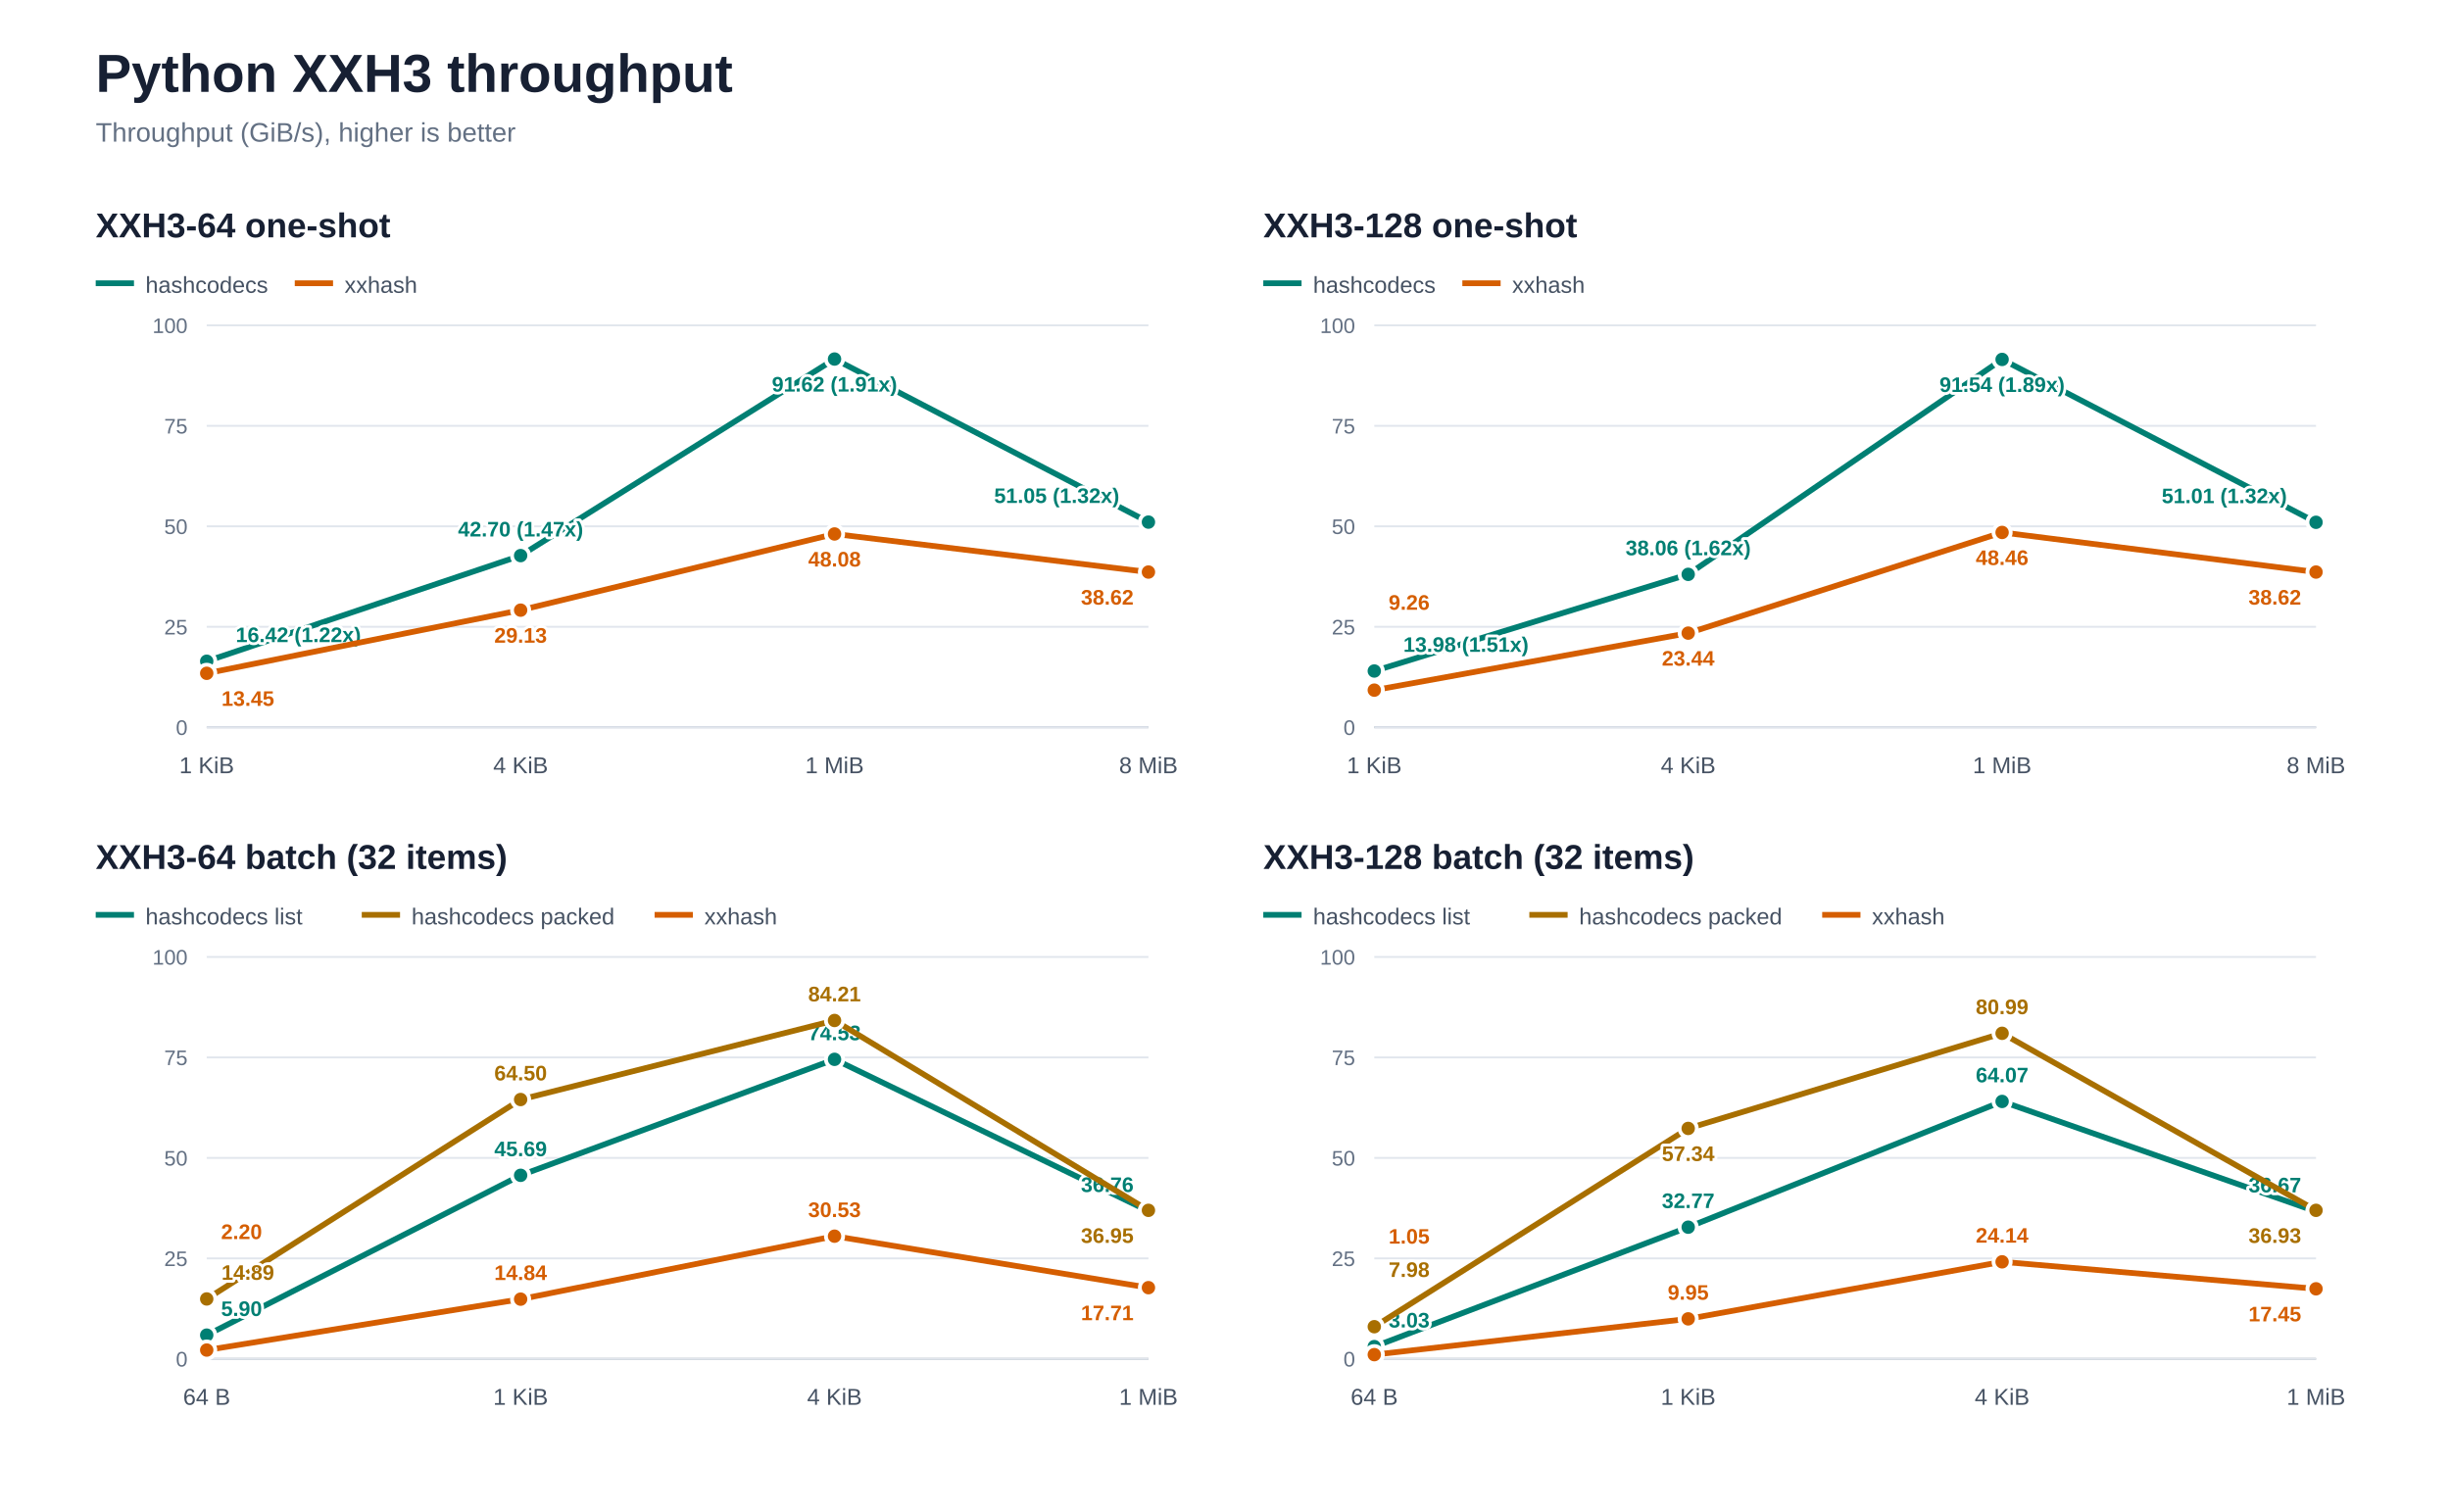
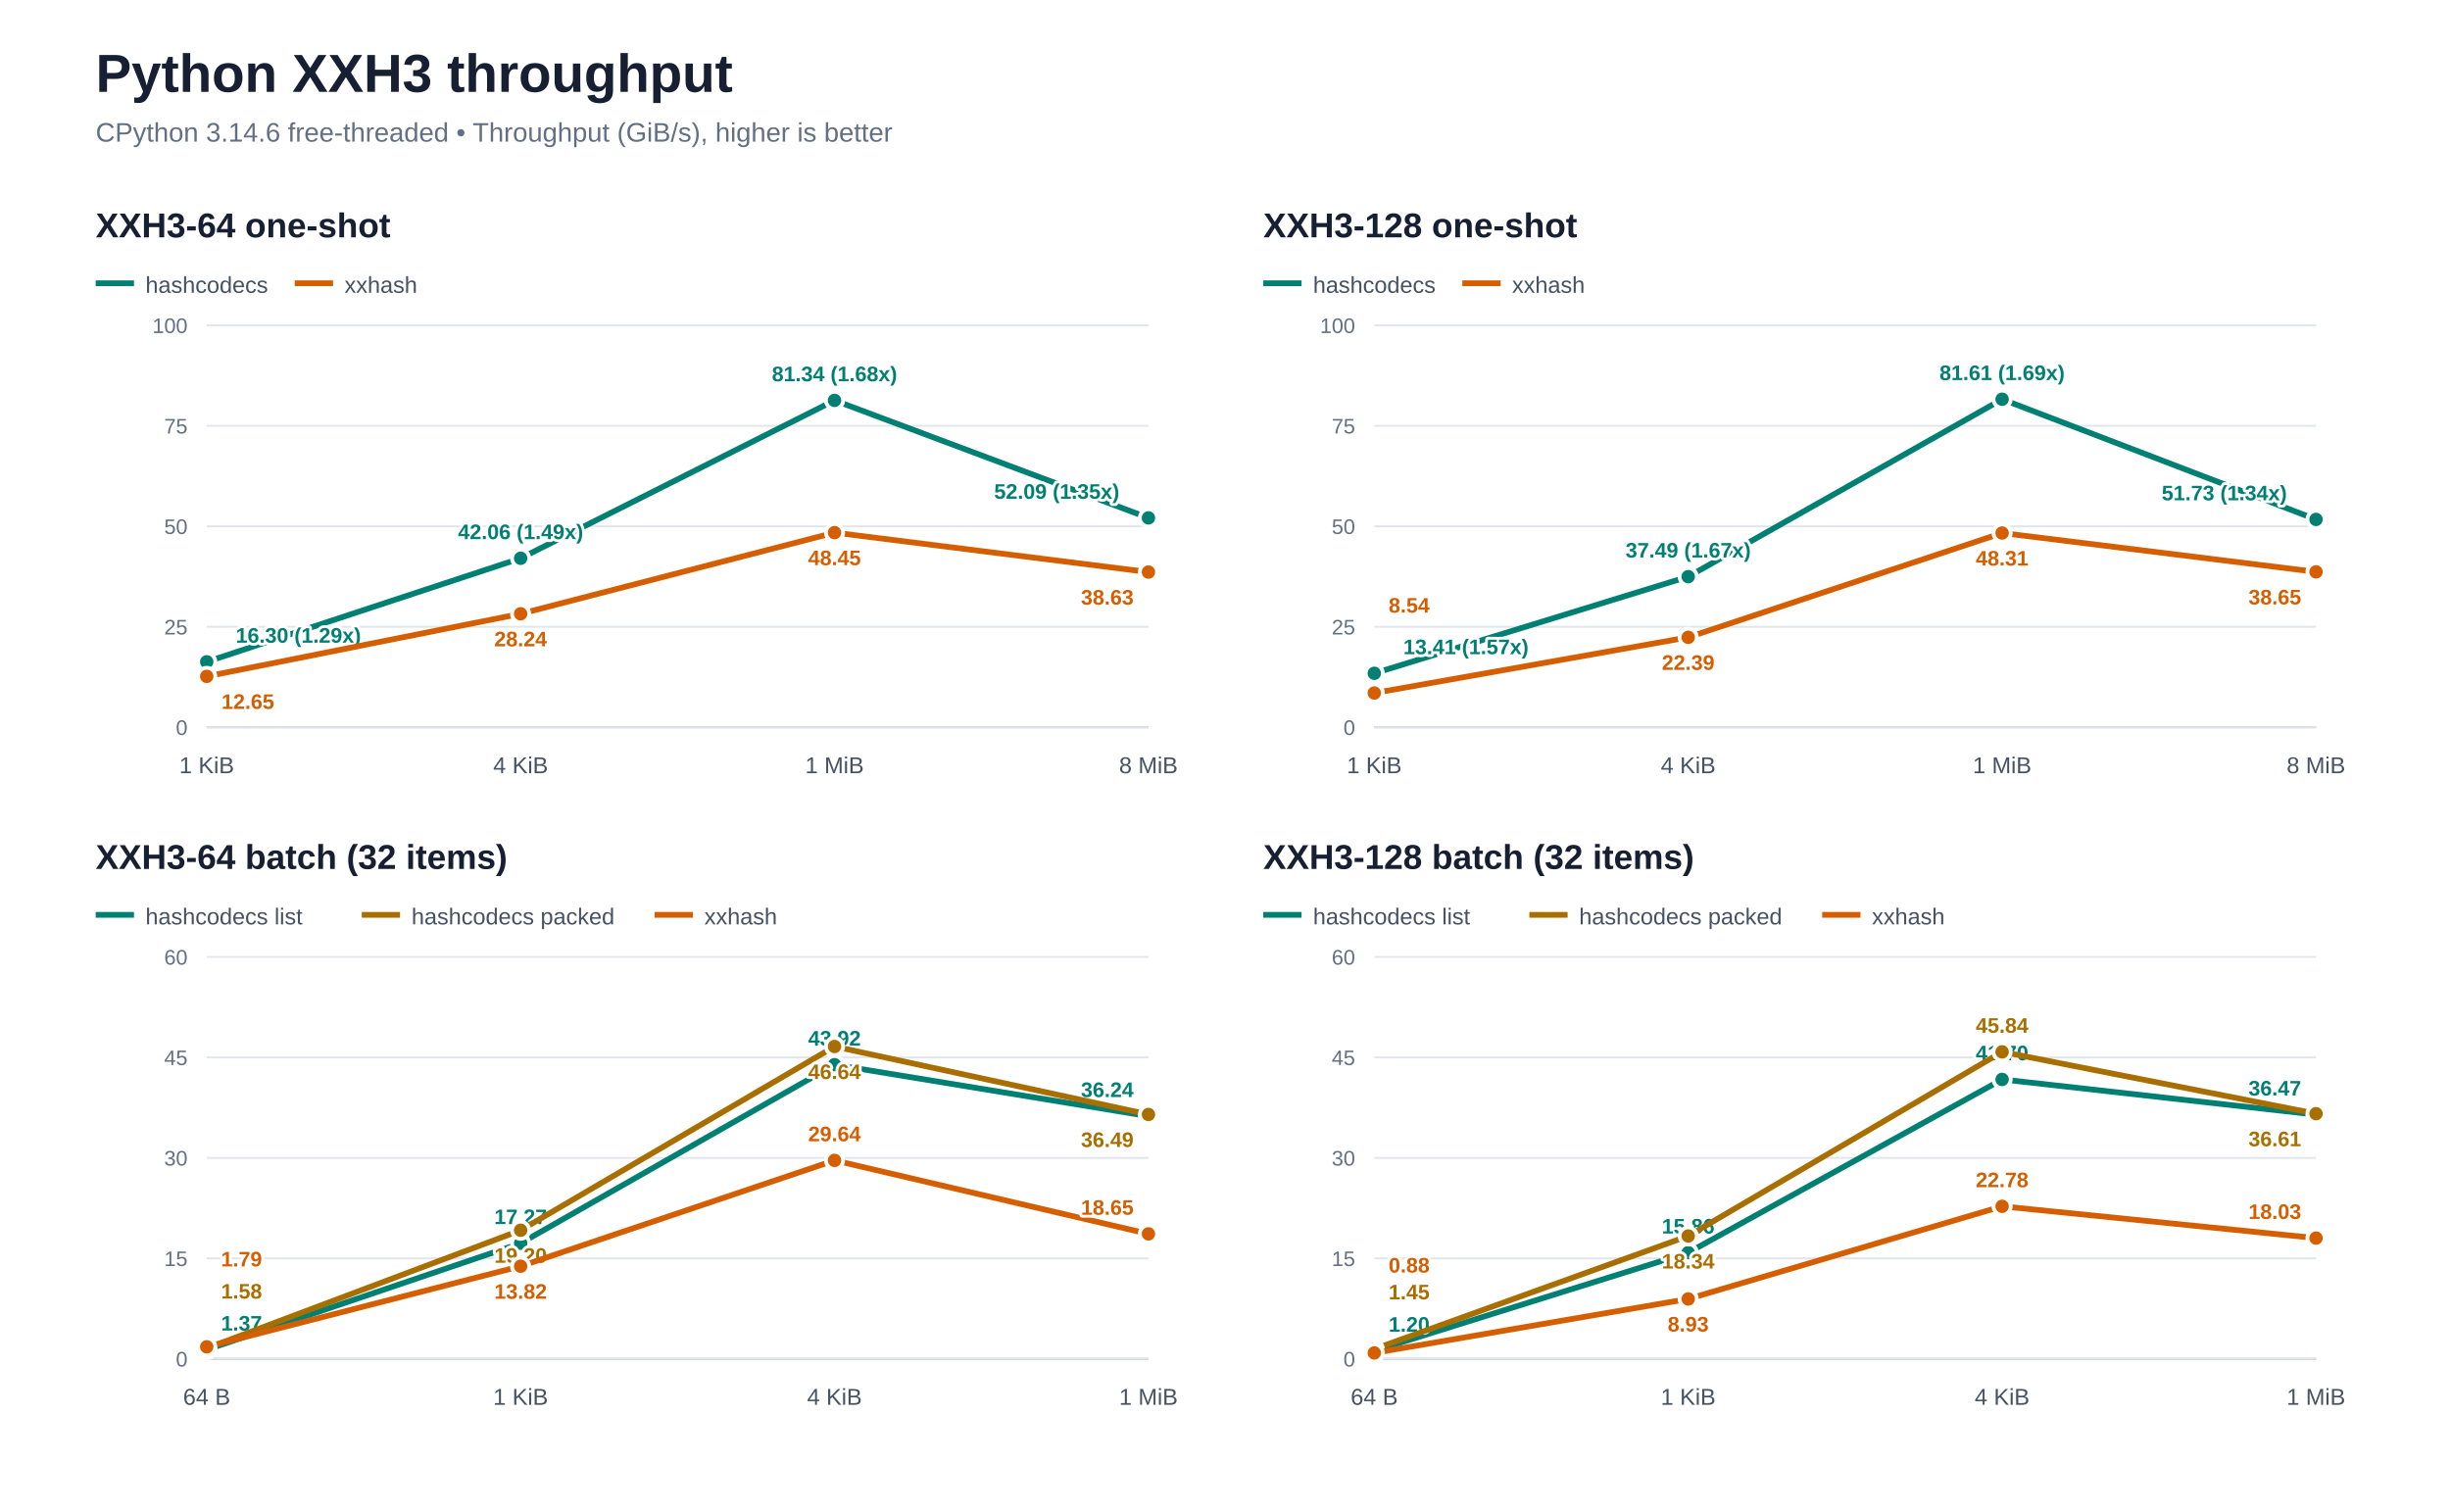
<svg xmlns="http://www.w3.org/2000/svg" width="1280" height="790" viewBox="0 0 1280 790" role="img" aria-labelledby="title desc">
  <rect width="100%" height="100%" fill="#ffffff" />
  <text x="50" y="48" fill="#172033" font-family="Segoe UI,Arial,sans-serif" font-size="28" font-weight="700">Python XXH3 throughput</text>
-   <text x="50" y="74" fill="#637083" font-family="Segoe UI,Arial,sans-serif" font-size="14">Throughput (GiB/s), higher is better</text>
+   <text x="50" y="74" fill="#637083" font-family="Segoe UI,Arial,sans-serif" font-size="14">CPython 3.14.6 free-threaded • Throughput (GiB/s), higher is better</text>
  <text x="50" y="124" fill="#172033" font-family="Segoe UI,Arial,sans-serif" font-size="18" font-weight="600">XXH3-64 one-shot</text>
  <line x1="108" y1="380" x2="600" y2="380" stroke="#9aa5b4" />
  <line x1="50" y1="148" x2="70" y2="148" stroke="#007f73" stroke-width="3" />
  <text x="76" y="153" fill="#465263" font-family="Segoe UI,Arial,sans-serif" font-size="12">hashcodecs</text>
  <line x1="154" y1="148" x2="174" y2="148" stroke="#d55e00" stroke-width="3" />
  <text x="180" y="153" fill="#465263" font-family="Segoe UI,Arial,sans-serif" font-size="12">xxhash</text>
  <line x1="108" y1="380.0" x2="600" y2="380.0" stroke="#e1e6ed" />
  <text x="98" y="384.0" text-anchor="end" fill="#637083" font-family="Segoe UI,Arial,sans-serif" font-size="11">0</text>
  <line x1="108" y1="327.5" x2="600" y2="327.5" stroke="#e1e6ed" />
  <text x="98" y="331.5" text-anchor="end" fill="#637083" font-family="Segoe UI,Arial,sans-serif" font-size="11">25</text>
  <line x1="108" y1="275.0" x2="600" y2="275.0" stroke="#e1e6ed" />
  <text x="98" y="279.0" text-anchor="end" fill="#637083" font-family="Segoe UI,Arial,sans-serif" font-size="11">50</text>
  <line x1="108" y1="222.5" x2="600" y2="222.5" stroke="#e1e6ed" />
  <text x="98" y="226.5" text-anchor="end" fill="#637083" font-family="Segoe UI,Arial,sans-serif" font-size="11">75</text>
  <line x1="108" y1="170.0" x2="600" y2="170.0" stroke="#e1e6ed" />
  <text x="98" y="174.0" text-anchor="end" fill="#637083" font-family="Segoe UI,Arial,sans-serif" font-size="11">100</text>
  <text x="108.0" y="404" text-anchor="middle" fill="#465263" font-family="Segoe UI,Arial,sans-serif" font-size="12">1 KiB</text>
  <text x="272.0" y="404" text-anchor="middle" fill="#465263" font-family="Segoe UI,Arial,sans-serif" font-size="12">4 KiB</text>
  <text x="436.0" y="404" text-anchor="middle" fill="#465263" font-family="Segoe UI,Arial,sans-serif" font-size="12">1 MiB</text>
  <text x="600.0" y="404" text-anchor="middle" fill="#465263" font-family="Segoe UI,Arial,sans-serif" font-size="12">8 MiB</text>
-   <polyline points="108.0,345.5 272.0,290.3 436.0,187.6 600.0,272.8" fill="none" stroke="#007f73" stroke-width="3" stroke-linejoin="round" stroke-linecap="round" />
-   <circle cx="108.0" cy="345.5" r="4.5" fill="#007f73" stroke="#ffffff" stroke-width="2" />
-   <text x="155.9" y="335.5" text-anchor="middle" fill="#007f73" font-family="Segoe UI,Arial,sans-serif" font-size="11" font-weight="600" paint-order="stroke" stroke="#ffffff" stroke-width="3" stroke-linejoin="round">16.42 (1.22x)</text>
-   <circle cx="272.0" cy="290.3" r="4.5" fill="#007f73" stroke="#ffffff" stroke-width="2" />
-   <text x="272.0" y="280.3" text-anchor="middle" fill="#007f73" font-family="Segoe UI,Arial,sans-serif" font-size="11" font-weight="600" paint-order="stroke" stroke="#ffffff" stroke-width="3" stroke-linejoin="round">42.70 (1.47x)</text>
-   <circle cx="436.0" cy="187.6" r="4.5" fill="#007f73" stroke="#ffffff" stroke-width="2" />
-   <text x="436.0" y="204.6" text-anchor="middle" fill="#007f73" font-family="Segoe UI,Arial,sans-serif" font-size="11" font-weight="600" paint-order="stroke" stroke="#ffffff" stroke-width="3" stroke-linejoin="round">91.62 (1.91x)</text>
-   <circle cx="600.0" cy="272.8" r="4.5" fill="#007f73" stroke="#ffffff" stroke-width="2" />
-   <text x="552.1" y="262.8" text-anchor="middle" fill="#007f73" font-family="Segoe UI,Arial,sans-serif" font-size="11" font-weight="600" paint-order="stroke" stroke="#ffffff" stroke-width="3" stroke-linejoin="round">51.05 (1.32x)</text>
-   <polyline points="108.0,351.8 272.0,318.8 436.0,279.0 600.0,298.9" fill="none" stroke="#d55e00" stroke-width="3" stroke-linejoin="round" stroke-linecap="round" />
-   <circle cx="108.0" cy="351.8" r="4.5" fill="#d55e00" stroke="#ffffff" stroke-width="2" />
-   <text x="129.5" y="368.8" text-anchor="middle" fill="#d55e00" font-family="Segoe UI,Arial,sans-serif" font-size="11" font-weight="600" paint-order="stroke" stroke="#ffffff" stroke-width="3" stroke-linejoin="round">13.45</text>
-   <circle cx="272.0" cy="318.8" r="4.5" fill="#d55e00" stroke="#ffffff" stroke-width="2" />
-   <text x="272.0" y="335.8" text-anchor="middle" fill="#d55e00" font-family="Segoe UI,Arial,sans-serif" font-size="11" font-weight="600" paint-order="stroke" stroke="#ffffff" stroke-width="3" stroke-linejoin="round">29.13</text>
-   <circle cx="436.0" cy="279.0" r="4.5" fill="#d55e00" stroke="#ffffff" stroke-width="2" />
-   <text x="436.0" y="296.0" text-anchor="middle" fill="#d55e00" font-family="Segoe UI,Arial,sans-serif" font-size="11" font-weight="600" paint-order="stroke" stroke="#ffffff" stroke-width="3" stroke-linejoin="round">48.08</text>
+   <polyline points="108.0,345.8 272.0,291.7 436.0,209.2 600.0,270.6" fill="none" stroke="#007f73" stroke-width="3" stroke-linejoin="round" stroke-linecap="round" />
+   <circle cx="108.0" cy="345.8" r="4.5" fill="#007f73" stroke="#ffffff" stroke-width="2" />
+   <text x="155.9" y="335.8" text-anchor="middle" fill="#007f73" font-family="Segoe UI,Arial,sans-serif" font-size="11" font-weight="600" paint-order="stroke" stroke="#ffffff" stroke-width="3" stroke-linejoin="round">16.30 (1.29x)</text>
+   <circle cx="272.0" cy="291.7" r="4.5" fill="#007f73" stroke="#ffffff" stroke-width="2" />
+   <text x="272.0" y="281.7" text-anchor="middle" fill="#007f73" font-family="Segoe UI,Arial,sans-serif" font-size="11" font-weight="600" paint-order="stroke" stroke="#ffffff" stroke-width="3" stroke-linejoin="round">42.06 (1.49x)</text>
+   <circle cx="436.0" cy="209.2" r="4.5" fill="#007f73" stroke="#ffffff" stroke-width="2" />
+   <text x="436.0" y="199.2" text-anchor="middle" fill="#007f73" font-family="Segoe UI,Arial,sans-serif" font-size="11" font-weight="600" paint-order="stroke" stroke="#ffffff" stroke-width="3" stroke-linejoin="round">81.34 (1.68x)</text>
+   <circle cx="600.0" cy="270.6" r="4.5" fill="#007f73" stroke="#ffffff" stroke-width="2" />
+   <text x="552.1" y="260.6" text-anchor="middle" fill="#007f73" font-family="Segoe UI,Arial,sans-serif" font-size="11" font-weight="600" paint-order="stroke" stroke="#ffffff" stroke-width="3" stroke-linejoin="round">52.09 (1.35x)</text>
+   <polyline points="108.0,353.4 272.0,320.7 436.0,278.3 600.0,298.9" fill="none" stroke="#d55e00" stroke-width="3" stroke-linejoin="round" stroke-linecap="round" />
+   <circle cx="108.0" cy="353.4" r="4.5" fill="#d55e00" stroke="#ffffff" stroke-width="2" />
+   <text x="129.5" y="370.4" text-anchor="middle" fill="#d55e00" font-family="Segoe UI,Arial,sans-serif" font-size="11" font-weight="600" paint-order="stroke" stroke="#ffffff" stroke-width="3" stroke-linejoin="round">12.65</text>
+   <circle cx="272.0" cy="320.7" r="4.5" fill="#d55e00" stroke="#ffffff" stroke-width="2" />
+   <text x="272.0" y="337.7" text-anchor="middle" fill="#d55e00" font-family="Segoe UI,Arial,sans-serif" font-size="11" font-weight="600" paint-order="stroke" stroke="#ffffff" stroke-width="3" stroke-linejoin="round">28.24</text>
+   <circle cx="436.0" cy="278.3" r="4.5" fill="#d55e00" stroke="#ffffff" stroke-width="2" />
+   <text x="436.0" y="295.3" text-anchor="middle" fill="#d55e00" font-family="Segoe UI,Arial,sans-serif" font-size="11" font-weight="600" paint-order="stroke" stroke="#ffffff" stroke-width="3" stroke-linejoin="round">48.45</text>
  <circle cx="600.0" cy="298.9" r="4.5" fill="#d55e00" stroke="#ffffff" stroke-width="2" />
-   <text x="578.5" y="315.9" text-anchor="middle" fill="#d55e00" font-family="Segoe UI,Arial,sans-serif" font-size="11" font-weight="600" paint-order="stroke" stroke="#ffffff" stroke-width="3" stroke-linejoin="round">38.62</text>
+   <text x="578.5" y="315.9" text-anchor="middle" fill="#d55e00" font-family="Segoe UI,Arial,sans-serif" font-size="11" font-weight="600" paint-order="stroke" stroke="#ffffff" stroke-width="3" stroke-linejoin="round">38.63</text>
  <text x="660" y="124" fill="#172033" font-family="Segoe UI,Arial,sans-serif" font-size="18" font-weight="600">XXH3-128 one-shot</text>
  <line x1="718" y1="380" x2="1210" y2="380" stroke="#9aa5b4" />
  <line x1="660" y1="148" x2="680" y2="148" stroke="#007f73" stroke-width="3" />
  <text x="686" y="153" fill="#465263" font-family="Segoe UI,Arial,sans-serif" font-size="12">hashcodecs</text>
  <line x1="764" y1="148" x2="784" y2="148" stroke="#d55e00" stroke-width="3" />
  <text x="790" y="153" fill="#465263" font-family="Segoe UI,Arial,sans-serif" font-size="12">xxhash</text>
  <line x1="718" y1="380.0" x2="1210" y2="380.0" stroke="#e1e6ed" />
  <text x="708" y="384.0" text-anchor="end" fill="#637083" font-family="Segoe UI,Arial,sans-serif" font-size="11">0</text>
  <line x1="718" y1="327.5" x2="1210" y2="327.5" stroke="#e1e6ed" />
  <text x="708" y="331.5" text-anchor="end" fill="#637083" font-family="Segoe UI,Arial,sans-serif" font-size="11">25</text>
  <line x1="718" y1="275.0" x2="1210" y2="275.0" stroke="#e1e6ed" />
  <text x="708" y="279.0" text-anchor="end" fill="#637083" font-family="Segoe UI,Arial,sans-serif" font-size="11">50</text>
  <line x1="718" y1="222.5" x2="1210" y2="222.5" stroke="#e1e6ed" />
  <text x="708" y="226.5" text-anchor="end" fill="#637083" font-family="Segoe UI,Arial,sans-serif" font-size="11">75</text>
  <line x1="718" y1="170.0" x2="1210" y2="170.0" stroke="#e1e6ed" />
  <text x="708" y="174.0" text-anchor="end" fill="#637083" font-family="Segoe UI,Arial,sans-serif" font-size="11">100</text>
  <text x="718.0" y="404" text-anchor="middle" fill="#465263" font-family="Segoe UI,Arial,sans-serif" font-size="12">1 KiB</text>
  <text x="882.0" y="404" text-anchor="middle" fill="#465263" font-family="Segoe UI,Arial,sans-serif" font-size="12">4 KiB</text>
  <text x="1046.0" y="404" text-anchor="middle" fill="#465263" font-family="Segoe UI,Arial,sans-serif" font-size="12">1 MiB</text>
  <text x="1210.0" y="404" text-anchor="middle" fill="#465263" font-family="Segoe UI,Arial,sans-serif" font-size="12">8 MiB</text>
-   <polyline points="718.0,350.6 882.0,300.1 1046.0,187.8 1210.0,272.9" fill="none" stroke="#007f73" stroke-width="3" stroke-linejoin="round" stroke-linecap="round" />
-   <circle cx="718.0" cy="350.6" r="4.5" fill="#007f73" stroke="#ffffff" stroke-width="2" />
-   <text x="765.9" y="340.6" text-anchor="middle" fill="#007f73" font-family="Segoe UI,Arial,sans-serif" font-size="11" font-weight="600" paint-order="stroke" stroke="#ffffff" stroke-width="3" stroke-linejoin="round">13.98 (1.51x)</text>
-   <circle cx="882.0" cy="300.1" r="4.5" fill="#007f73" stroke="#ffffff" stroke-width="2" />
-   <text x="882.0" y="290.1" text-anchor="middle" fill="#007f73" font-family="Segoe UI,Arial,sans-serif" font-size="11" font-weight="600" paint-order="stroke" stroke="#ffffff" stroke-width="3" stroke-linejoin="round">38.06 (1.62x)</text>
-   <circle cx="1046.0" cy="187.8" r="4.5" fill="#007f73" stroke="#ffffff" stroke-width="2" />
-   <text x="1046.0" y="204.8" text-anchor="middle" fill="#007f73" font-family="Segoe UI,Arial,sans-serif" font-size="11" font-weight="600" paint-order="stroke" stroke="#ffffff" stroke-width="3" stroke-linejoin="round">91.54 (1.89x)</text>
-   <circle cx="1210.0" cy="272.9" r="4.5" fill="#007f73" stroke="#ffffff" stroke-width="2" />
-   <text x="1162.1" y="262.9" text-anchor="middle" fill="#007f73" font-family="Segoe UI,Arial,sans-serif" font-size="11" font-weight="600" paint-order="stroke" stroke="#ffffff" stroke-width="3" stroke-linejoin="round">51.01 (1.32x)</text>
-   <polyline points="718.0,360.6 882.0,330.8 1046.0,278.2 1210.0,298.9" fill="none" stroke="#d55e00" stroke-width="3" stroke-linejoin="round" stroke-linecap="round" />
-   <circle cx="718.0" cy="360.6" r="4.5" fill="#d55e00" stroke="#ffffff" stroke-width="2" />
-   <text x="736.2" y="318.6" text-anchor="middle" fill="#d55e00" font-family="Segoe UI,Arial,sans-serif" font-size="11" font-weight="600" paint-order="stroke" stroke="#ffffff" stroke-width="3" stroke-linejoin="round">9.26</text>
-   <circle cx="882.0" cy="330.8" r="4.5" fill="#d55e00" stroke="#ffffff" stroke-width="2" />
-   <text x="882.0" y="347.8" text-anchor="middle" fill="#d55e00" font-family="Segoe UI,Arial,sans-serif" font-size="11" font-weight="600" paint-order="stroke" stroke="#ffffff" stroke-width="3" stroke-linejoin="round">23.44</text>
-   <circle cx="1046.0" cy="278.2" r="4.5" fill="#d55e00" stroke="#ffffff" stroke-width="2" />
-   <text x="1046.0" y="295.2" text-anchor="middle" fill="#d55e00" font-family="Segoe UI,Arial,sans-serif" font-size="11" font-weight="600" paint-order="stroke" stroke="#ffffff" stroke-width="3" stroke-linejoin="round">48.46</text>
-   <circle cx="1210.0" cy="298.9" r="4.5" fill="#d55e00" stroke="#ffffff" stroke-width="2" />
-   <text x="1188.5" y="315.9" text-anchor="middle" fill="#d55e00" font-family="Segoe UI,Arial,sans-serif" font-size="11" font-weight="600" paint-order="stroke" stroke="#ffffff" stroke-width="3" stroke-linejoin="round">38.62</text>
+   <polyline points="718.0,351.8 882.0,301.3 1046.0,208.6 1210.0,271.4" fill="none" stroke="#007f73" stroke-width="3" stroke-linejoin="round" stroke-linecap="round" />
+   <circle cx="718.0" cy="351.8" r="4.5" fill="#007f73" stroke="#ffffff" stroke-width="2" />
+   <text x="765.9" y="341.8" text-anchor="middle" fill="#007f73" font-family="Segoe UI,Arial,sans-serif" font-size="11" font-weight="600" paint-order="stroke" stroke="#ffffff" stroke-width="3" stroke-linejoin="round">13.41 (1.57x)</text>
+   <circle cx="882.0" cy="301.3" r="4.5" fill="#007f73" stroke="#ffffff" stroke-width="2" />
+   <text x="882.0" y="291.3" text-anchor="middle" fill="#007f73" font-family="Segoe UI,Arial,sans-serif" font-size="11" font-weight="600" paint-order="stroke" stroke="#ffffff" stroke-width="3" stroke-linejoin="round">37.49 (1.67x)</text>
+   <circle cx="1046.0" cy="208.6" r="4.5" fill="#007f73" stroke="#ffffff" stroke-width="2" />
+   <text x="1046.0" y="198.6" text-anchor="middle" fill="#007f73" font-family="Segoe UI,Arial,sans-serif" font-size="11" font-weight="600" paint-order="stroke" stroke="#ffffff" stroke-width="3" stroke-linejoin="round">81.61 (1.69x)</text>
+   <circle cx="1210.0" cy="271.4" r="4.5" fill="#007f73" stroke="#ffffff" stroke-width="2" />
+   <text x="1162.1" y="261.4" text-anchor="middle" fill="#007f73" font-family="Segoe UI,Arial,sans-serif" font-size="11" font-weight="600" paint-order="stroke" stroke="#ffffff" stroke-width="3" stroke-linejoin="round">51.73 (1.34x)</text>
+   <polyline points="718.0,362.1 882.0,333.0 1046.0,278.5 1210.0,298.8" fill="none" stroke="#d55e00" stroke-width="3" stroke-linejoin="round" stroke-linecap="round" />
+   <circle cx="718.0" cy="362.1" r="4.5" fill="#d55e00" stroke="#ffffff" stroke-width="2" />
+   <text x="736.2" y="320.1" text-anchor="middle" fill="#d55e00" font-family="Segoe UI,Arial,sans-serif" font-size="11" font-weight="600" paint-order="stroke" stroke="#ffffff" stroke-width="3" stroke-linejoin="round">8.54</text>
+   <circle cx="882.0" cy="333.0" r="4.5" fill="#d55e00" stroke="#ffffff" stroke-width="2" />
+   <text x="882.0" y="350.0" text-anchor="middle" fill="#d55e00" font-family="Segoe UI,Arial,sans-serif" font-size="11" font-weight="600" paint-order="stroke" stroke="#ffffff" stroke-width="3" stroke-linejoin="round">22.39</text>
+   <circle cx="1046.0" cy="278.5" r="4.5" fill="#d55e00" stroke="#ffffff" stroke-width="2" />
+   <text x="1046.0" y="295.5" text-anchor="middle" fill="#d55e00" font-family="Segoe UI,Arial,sans-serif" font-size="11" font-weight="600" paint-order="stroke" stroke="#ffffff" stroke-width="3" stroke-linejoin="round">48.31</text>
+   <circle cx="1210.0" cy="298.8" r="4.5" fill="#d55e00" stroke="#ffffff" stroke-width="2" />
+   <text x="1188.5" y="315.8" text-anchor="middle" fill="#d55e00" font-family="Segoe UI,Arial,sans-serif" font-size="11" font-weight="600" paint-order="stroke" stroke="#ffffff" stroke-width="3" stroke-linejoin="round">38.65</text>
  <text x="50" y="454" fill="#172033" font-family="Segoe UI,Arial,sans-serif" font-size="18" font-weight="600">XXH3-64 batch (32 items)</text>
  <line x1="108" y1="710" x2="600" y2="710" stroke="#9aa5b4" />
  <line x1="50" y1="478" x2="70" y2="478" stroke="#007f73" stroke-width="3" />
  <text x="76" y="483" fill="#465263" font-family="Segoe UI,Arial,sans-serif" font-size="12">hashcodecs list</text>
  <line x1="189" y1="478" x2="209" y2="478" stroke="#a86f00" stroke-width="3" />
  <text x="215" y="483" fill="#465263" font-family="Segoe UI,Arial,sans-serif" font-size="12">hashcodecs packed</text>
  <line x1="342" y1="478" x2="362" y2="478" stroke="#d55e00" stroke-width="3" />
  <text x="368" y="483" fill="#465263" font-family="Segoe UI,Arial,sans-serif" font-size="12">xxhash</text>
  <line x1="108" y1="710.0" x2="600" y2="710.0" stroke="#e1e6ed" />
  <text x="98" y="714.0" text-anchor="end" fill="#637083" font-family="Segoe UI,Arial,sans-serif" font-size="11">0</text>
  <line x1="108" y1="657.5" x2="600" y2="657.5" stroke="#e1e6ed" />
-   <text x="98" y="661.5" text-anchor="end" fill="#637083" font-family="Segoe UI,Arial,sans-serif" font-size="11">25</text>
+   <text x="98" y="661.5" text-anchor="end" fill="#637083" font-family="Segoe UI,Arial,sans-serif" font-size="11">15</text>
  <line x1="108" y1="605.0" x2="600" y2="605.0" stroke="#e1e6ed" />
-   <text x="98" y="609.0" text-anchor="end" fill="#637083" font-family="Segoe UI,Arial,sans-serif" font-size="11">50</text>
+   <text x="98" y="609.0" text-anchor="end" fill="#637083" font-family="Segoe UI,Arial,sans-serif" font-size="11">30</text>
  <line x1="108" y1="552.5" x2="600" y2="552.5" stroke="#e1e6ed" />
-   <text x="98" y="556.5" text-anchor="end" fill="#637083" font-family="Segoe UI,Arial,sans-serif" font-size="11">75</text>
+   <text x="98" y="556.5" text-anchor="end" fill="#637083" font-family="Segoe UI,Arial,sans-serif" font-size="11">45</text>
  <line x1="108" y1="500.0" x2="600" y2="500.0" stroke="#e1e6ed" />
-   <text x="98" y="504.0" text-anchor="end" fill="#637083" font-family="Segoe UI,Arial,sans-serif" font-size="11">100</text>
+   <text x="98" y="504.0" text-anchor="end" fill="#637083" font-family="Segoe UI,Arial,sans-serif" font-size="11">60</text>
  <text x="108.0" y="734" text-anchor="middle" fill="#465263" font-family="Segoe UI,Arial,sans-serif" font-size="12">64 B</text>
  <text x="272.0" y="734" text-anchor="middle" fill="#465263" font-family="Segoe UI,Arial,sans-serif" font-size="12">1 KiB</text>
  <text x="436.0" y="734" text-anchor="middle" fill="#465263" font-family="Segoe UI,Arial,sans-serif" font-size="12">4 KiB</text>
  <text x="600.0" y="734" text-anchor="middle" fill="#465263" font-family="Segoe UI,Arial,sans-serif" font-size="12">1 MiB</text>
-   <polyline points="108.0,697.6 272.0,614.1 436.0,553.5 600.0,632.8" fill="none" stroke="#007f73" stroke-width="3" stroke-linejoin="round" stroke-linecap="round" />
-   <circle cx="108.0" cy="697.6" r="4.5" fill="#007f73" stroke="#ffffff" stroke-width="2" />
-   <text x="126.2" y="687.6" text-anchor="middle" fill="#007f73" font-family="Segoe UI,Arial,sans-serif" font-size="11" font-weight="600" paint-order="stroke" stroke="#ffffff" stroke-width="3" stroke-linejoin="round">5.90</text>
-   <circle cx="272.0" cy="614.1" r="4.5" fill="#007f73" stroke="#ffffff" stroke-width="2" />
-   <text x="272.0" y="604.1" text-anchor="middle" fill="#007f73" font-family="Segoe UI,Arial,sans-serif" font-size="11" font-weight="600" paint-order="stroke" stroke="#ffffff" stroke-width="3" stroke-linejoin="round">45.69</text>
-   <circle cx="436.0" cy="553.5" r="4.5" fill="#007f73" stroke="#ffffff" stroke-width="2" />
-   <text x="436.0" y="543.5" text-anchor="middle" fill="#007f73" font-family="Segoe UI,Arial,sans-serif" font-size="11" font-weight="600" paint-order="stroke" stroke="#ffffff" stroke-width="3" stroke-linejoin="round">74.53</text>
-   <circle cx="600.0" cy="632.8" r="4.5" fill="#007f73" stroke="#ffffff" stroke-width="2" />
-   <text x="578.5" y="622.8" text-anchor="middle" fill="#007f73" font-family="Segoe UI,Arial,sans-serif" font-size="11" font-weight="600" paint-order="stroke" stroke="#ffffff" stroke-width="3" stroke-linejoin="round">36.76</text>
-   <polyline points="108.0,678.7 272.0,574.5 436.0,533.2 600.0,632.4" fill="none" stroke="#a86f00" stroke-width="3" stroke-linejoin="round" stroke-linecap="round" />
-   <circle cx="108.0" cy="678.7" r="4.5" fill="#a86f00" stroke="#ffffff" stroke-width="2" />
-   <text x="129.5" y="668.7" text-anchor="middle" fill="#a86f00" font-family="Segoe UI,Arial,sans-serif" font-size="11" font-weight="600" paint-order="stroke" stroke="#ffffff" stroke-width="3" stroke-linejoin="round">14.89</text>
-   <circle cx="272.0" cy="574.5" r="4.5" fill="#a86f00" stroke="#ffffff" stroke-width="2" />
-   <text x="272.0" y="564.5" text-anchor="middle" fill="#a86f00" font-family="Segoe UI,Arial,sans-serif" font-size="11" font-weight="600" paint-order="stroke" stroke="#ffffff" stroke-width="3" stroke-linejoin="round">64.50</text>
-   <circle cx="436.0" cy="533.2" r="4.5" fill="#a86f00" stroke="#ffffff" stroke-width="2" />
-   <text x="436.0" y="523.2" text-anchor="middle" fill="#a86f00" font-family="Segoe UI,Arial,sans-serif" font-size="11" font-weight="600" paint-order="stroke" stroke="#ffffff" stroke-width="3" stroke-linejoin="round">84.21</text>
-   <circle cx="600.0" cy="632.4" r="4.5" fill="#a86f00" stroke="#ffffff" stroke-width="2" />
-   <text x="578.5" y="649.4" text-anchor="middle" fill="#a86f00" font-family="Segoe UI,Arial,sans-serif" font-size="11" font-weight="600" paint-order="stroke" stroke="#ffffff" stroke-width="3" stroke-linejoin="round">36.95</text>
-   <polyline points="108.0,705.4 272.0,678.8 436.0,645.9 600.0,672.8" fill="none" stroke="#d55e00" stroke-width="3" stroke-linejoin="round" stroke-linecap="round" />
-   <circle cx="108.0" cy="705.4" r="4.5" fill="#d55e00" stroke="#ffffff" stroke-width="2" />
-   <text x="126.2" y="647.4" text-anchor="middle" fill="#d55e00" font-family="Segoe UI,Arial,sans-serif" font-size="11" font-weight="600" paint-order="stroke" stroke="#ffffff" stroke-width="3" stroke-linejoin="round">2.20</text>
-   <circle cx="272.0" cy="678.8" r="4.5" fill="#d55e00" stroke="#ffffff" stroke-width="2" />
-   <text x="272.0" y="668.8" text-anchor="middle" fill="#d55e00" font-family="Segoe UI,Arial,sans-serif" font-size="11" font-weight="600" paint-order="stroke" stroke="#ffffff" stroke-width="3" stroke-linejoin="round">14.84</text>
-   <circle cx="436.0" cy="645.9" r="4.5" fill="#d55e00" stroke="#ffffff" stroke-width="2" />
-   <text x="436.0" y="635.9" text-anchor="middle" fill="#d55e00" font-family="Segoe UI,Arial,sans-serif" font-size="11" font-weight="600" paint-order="stroke" stroke="#ffffff" stroke-width="3" stroke-linejoin="round">30.53</text>
-   <circle cx="600.0" cy="672.8" r="4.5" fill="#d55e00" stroke="#ffffff" stroke-width="2" />
-   <text x="578.5" y="689.8" text-anchor="middle" fill="#d55e00" font-family="Segoe UI,Arial,sans-serif" font-size="11" font-weight="600" paint-order="stroke" stroke="#ffffff" stroke-width="3" stroke-linejoin="round">17.71</text>
+   <polyline points="108.0,705.2 272.0,649.6 436.0,556.3 600.0,583.2" fill="none" stroke="#007f73" stroke-width="3" stroke-linejoin="round" stroke-linecap="round" />
+   <circle cx="108.0" cy="705.2" r="4.5" fill="#007f73" stroke="#ffffff" stroke-width="2" />
+   <text x="126.2" y="695.2" text-anchor="middle" fill="#007f73" font-family="Segoe UI,Arial,sans-serif" font-size="11" font-weight="600" paint-order="stroke" stroke="#ffffff" stroke-width="3" stroke-linejoin="round">1.37</text>
+   <circle cx="272.0" cy="649.6" r="4.5" fill="#007f73" stroke="#ffffff" stroke-width="2" />
+   <text x="272.0" y="639.6" text-anchor="middle" fill="#007f73" font-family="Segoe UI,Arial,sans-serif" font-size="11" font-weight="600" paint-order="stroke" stroke="#ffffff" stroke-width="3" stroke-linejoin="round">17.27</text>
+   <circle cx="436.0" cy="556.3" r="4.5" fill="#007f73" stroke="#ffffff" stroke-width="2" />
+   <text x="436.0" y="546.3" text-anchor="middle" fill="#007f73" font-family="Segoe UI,Arial,sans-serif" font-size="11" font-weight="600" paint-order="stroke" stroke="#ffffff" stroke-width="3" stroke-linejoin="round">43.92</text>
+   <circle cx="600.0" cy="583.2" r="4.5" fill="#007f73" stroke="#ffffff" stroke-width="2" />
+   <text x="578.5" y="573.2" text-anchor="middle" fill="#007f73" font-family="Segoe UI,Arial,sans-serif" font-size="11" font-weight="600" paint-order="stroke" stroke="#ffffff" stroke-width="3" stroke-linejoin="round">36.24</text>
+   <polyline points="108.0,704.5 272.0,642.8 436.0,546.8 600.0,582.3" fill="none" stroke="#a86f00" stroke-width="3" stroke-linejoin="round" stroke-linecap="round" />
+   <circle cx="108.0" cy="704.5" r="4.5" fill="#a86f00" stroke="#ffffff" stroke-width="2" />
+   <text x="126.2" y="678.5" text-anchor="middle" fill="#a86f00" font-family="Segoe UI,Arial,sans-serif" font-size="11" font-weight="600" paint-order="stroke" stroke="#ffffff" stroke-width="3" stroke-linejoin="round">1.58</text>
+   <circle cx="272.0" cy="642.8" r="4.5" fill="#a86f00" stroke="#ffffff" stroke-width="2" />
+   <text x="272.0" y="659.8" text-anchor="middle" fill="#a86f00" font-family="Segoe UI,Arial,sans-serif" font-size="11" font-weight="600" paint-order="stroke" stroke="#ffffff" stroke-width="3" stroke-linejoin="round">19.20</text>
+   <circle cx="436.0" cy="546.8" r="4.5" fill="#a86f00" stroke="#ffffff" stroke-width="2" />
+   <text x="436.0" y="563.8" text-anchor="middle" fill="#a86f00" font-family="Segoe UI,Arial,sans-serif" font-size="11" font-weight="600" paint-order="stroke" stroke="#ffffff" stroke-width="3" stroke-linejoin="round">46.64</text>
+   <circle cx="600.0" cy="582.3" r="4.5" fill="#a86f00" stroke="#ffffff" stroke-width="2" />
+   <text x="578.5" y="599.3" text-anchor="middle" fill="#a86f00" font-family="Segoe UI,Arial,sans-serif" font-size="11" font-weight="600" paint-order="stroke" stroke="#ffffff" stroke-width="3" stroke-linejoin="round">36.49</text>
+   <polyline points="108.0,703.7 272.0,661.6 436.0,606.3 600.0,644.7" fill="none" stroke="#d55e00" stroke-width="3" stroke-linejoin="round" stroke-linecap="round" />
+   <circle cx="108.0" cy="703.7" r="4.5" fill="#d55e00" stroke="#ffffff" stroke-width="2" />
+   <text x="126.2" y="661.7" text-anchor="middle" fill="#d55e00" font-family="Segoe UI,Arial,sans-serif" font-size="11" font-weight="600" paint-order="stroke" stroke="#ffffff" stroke-width="3" stroke-linejoin="round">1.79</text>
+   <circle cx="272.0" cy="661.6" r="4.5" fill="#d55e00" stroke="#ffffff" stroke-width="2" />
+   <text x="272.0" y="678.6" text-anchor="middle" fill="#d55e00" font-family="Segoe UI,Arial,sans-serif" font-size="11" font-weight="600" paint-order="stroke" stroke="#ffffff" stroke-width="3" stroke-linejoin="round">13.82</text>
+   <circle cx="436.0" cy="606.3" r="4.5" fill="#d55e00" stroke="#ffffff" stroke-width="2" />
+   <text x="436.0" y="596.3" text-anchor="middle" fill="#d55e00" font-family="Segoe UI,Arial,sans-serif" font-size="11" font-weight="600" paint-order="stroke" stroke="#ffffff" stroke-width="3" stroke-linejoin="round">29.64</text>
+   <circle cx="600.0" cy="644.7" r="4.5" fill="#d55e00" stroke="#ffffff" stroke-width="2" />
+   <text x="578.5" y="634.7" text-anchor="middle" fill="#d55e00" font-family="Segoe UI,Arial,sans-serif" font-size="11" font-weight="600" paint-order="stroke" stroke="#ffffff" stroke-width="3" stroke-linejoin="round">18.65</text>
  <text x="660" y="454" fill="#172033" font-family="Segoe UI,Arial,sans-serif" font-size="18" font-weight="600">XXH3-128 batch (32 items)</text>
  <line x1="718" y1="710" x2="1210" y2="710" stroke="#9aa5b4" />
  <line x1="660" y1="478" x2="680" y2="478" stroke="#007f73" stroke-width="3" />
  <text x="686" y="483" fill="#465263" font-family="Segoe UI,Arial,sans-serif" font-size="12">hashcodecs list</text>
  <line x1="799" y1="478" x2="819" y2="478" stroke="#a86f00" stroke-width="3" />
  <text x="825" y="483" fill="#465263" font-family="Segoe UI,Arial,sans-serif" font-size="12">hashcodecs packed</text>
  <line x1="952" y1="478" x2="972" y2="478" stroke="#d55e00" stroke-width="3" />
  <text x="978" y="483" fill="#465263" font-family="Segoe UI,Arial,sans-serif" font-size="12">xxhash</text>
  <line x1="718" y1="710.0" x2="1210" y2="710.0" stroke="#e1e6ed" />
  <text x="708" y="714.0" text-anchor="end" fill="#637083" font-family="Segoe UI,Arial,sans-serif" font-size="11">0</text>
  <line x1="718" y1="657.5" x2="1210" y2="657.5" stroke="#e1e6ed" />
-   <text x="708" y="661.5" text-anchor="end" fill="#637083" font-family="Segoe UI,Arial,sans-serif" font-size="11">25</text>
+   <text x="708" y="661.5" text-anchor="end" fill="#637083" font-family="Segoe UI,Arial,sans-serif" font-size="11">15</text>
  <line x1="718" y1="605.0" x2="1210" y2="605.0" stroke="#e1e6ed" />
-   <text x="708" y="609.0" text-anchor="end" fill="#637083" font-family="Segoe UI,Arial,sans-serif" font-size="11">50</text>
+   <text x="708" y="609.0" text-anchor="end" fill="#637083" font-family="Segoe UI,Arial,sans-serif" font-size="11">30</text>
  <line x1="718" y1="552.5" x2="1210" y2="552.5" stroke="#e1e6ed" />
-   <text x="708" y="556.5" text-anchor="end" fill="#637083" font-family="Segoe UI,Arial,sans-serif" font-size="11">75</text>
+   <text x="708" y="556.5" text-anchor="end" fill="#637083" font-family="Segoe UI,Arial,sans-serif" font-size="11">45</text>
  <line x1="718" y1="500.0" x2="1210" y2="500.0" stroke="#e1e6ed" />
-   <text x="708" y="504.0" text-anchor="end" fill="#637083" font-family="Segoe UI,Arial,sans-serif" font-size="11">100</text>
+   <text x="708" y="504.0" text-anchor="end" fill="#637083" font-family="Segoe UI,Arial,sans-serif" font-size="11">60</text>
  <text x="718.0" y="734" text-anchor="middle" fill="#465263" font-family="Segoe UI,Arial,sans-serif" font-size="12">64 B</text>
  <text x="882.0" y="734" text-anchor="middle" fill="#465263" font-family="Segoe UI,Arial,sans-serif" font-size="12">1 KiB</text>
  <text x="1046.0" y="734" text-anchor="middle" fill="#465263" font-family="Segoe UI,Arial,sans-serif" font-size="12">4 KiB</text>
  <text x="1210.0" y="734" text-anchor="middle" fill="#465263" font-family="Segoe UI,Arial,sans-serif" font-size="12">1 MiB</text>
-   <polyline points="718.0,703.6 882.0,641.2 1046.0,575.5 1210.0,633.0" fill="none" stroke="#007f73" stroke-width="3" stroke-linejoin="round" stroke-linecap="round" />
-   <circle cx="718.0" cy="703.6" r="4.5" fill="#007f73" stroke="#ffffff" stroke-width="2" />
-   <text x="736.2" y="693.6" text-anchor="middle" fill="#007f73" font-family="Segoe UI,Arial,sans-serif" font-size="11" font-weight="600" paint-order="stroke" stroke="#ffffff" stroke-width="3" stroke-linejoin="round">3.03</text>
-   <circle cx="882.0" cy="641.2" r="4.5" fill="#007f73" stroke="#ffffff" stroke-width="2" />
-   <text x="882.0" y="631.2" text-anchor="middle" fill="#007f73" font-family="Segoe UI,Arial,sans-serif" font-size="11" font-weight="600" paint-order="stroke" stroke="#ffffff" stroke-width="3" stroke-linejoin="round">32.77</text>
-   <circle cx="1046.0" cy="575.5" r="4.5" fill="#007f73" stroke="#ffffff" stroke-width="2" />
-   <text x="1046.0" y="565.5" text-anchor="middle" fill="#007f73" font-family="Segoe UI,Arial,sans-serif" font-size="11" font-weight="600" paint-order="stroke" stroke="#ffffff" stroke-width="3" stroke-linejoin="round">64.07</text>
-   <circle cx="1210.0" cy="633.0" r="4.5" fill="#007f73" stroke="#ffffff" stroke-width="2" />
-   <text x="1188.5" y="623.0" text-anchor="middle" fill="#007f73" font-family="Segoe UI,Arial,sans-serif" font-size="11" font-weight="600" paint-order="stroke" stroke="#ffffff" stroke-width="3" stroke-linejoin="round">36.67</text>
-   <polyline points="718.0,693.2 882.0,589.6 1046.0,539.9 1210.0,632.4" fill="none" stroke="#a86f00" stroke-width="3" stroke-linejoin="round" stroke-linecap="round" />
-   <circle cx="718.0" cy="693.2" r="4.5" fill="#a86f00" stroke="#ffffff" stroke-width="2" />
-   <text x="736.2" y="667.2" text-anchor="middle" fill="#a86f00" font-family="Segoe UI,Arial,sans-serif" font-size="11" font-weight="600" paint-order="stroke" stroke="#ffffff" stroke-width="3" stroke-linejoin="round">7.98</text>
-   <circle cx="882.0" cy="589.6" r="4.5" fill="#a86f00" stroke="#ffffff" stroke-width="2" />
-   <text x="882.0" y="606.6" text-anchor="middle" fill="#a86f00" font-family="Segoe UI,Arial,sans-serif" font-size="11" font-weight="600" paint-order="stroke" stroke="#ffffff" stroke-width="3" stroke-linejoin="round">57.34</text>
-   <circle cx="1046.0" cy="539.9" r="4.5" fill="#a86f00" stroke="#ffffff" stroke-width="2" />
-   <text x="1046.0" y="529.9" text-anchor="middle" fill="#a86f00" font-family="Segoe UI,Arial,sans-serif" font-size="11" font-weight="600" paint-order="stroke" stroke="#ffffff" stroke-width="3" stroke-linejoin="round">80.99</text>
-   <circle cx="1210.0" cy="632.4" r="4.5" fill="#a86f00" stroke="#ffffff" stroke-width="2" />
-   <text x="1188.5" y="649.4" text-anchor="middle" fill="#a86f00" font-family="Segoe UI,Arial,sans-serif" font-size="11" font-weight="600" paint-order="stroke" stroke="#ffffff" stroke-width="3" stroke-linejoin="round">36.93</text>
-   <polyline points="718.0,707.8 882.0,689.1 1046.0,659.3 1210.0,673.4" fill="none" stroke="#d55e00" stroke-width="3" stroke-linejoin="round" stroke-linecap="round" />
-   <circle cx="718.0" cy="707.8" r="4.5" fill="#d55e00" stroke="#ffffff" stroke-width="2" />
-   <text x="736.2" y="649.8" text-anchor="middle" fill="#d55e00" font-family="Segoe UI,Arial,sans-serif" font-size="11" font-weight="600" paint-order="stroke" stroke="#ffffff" stroke-width="3" stroke-linejoin="round">1.05</text>
-   <circle cx="882.0" cy="689.1" r="4.5" fill="#d55e00" stroke="#ffffff" stroke-width="2" />
-   <text x="882.0" y="679.1" text-anchor="middle" fill="#d55e00" font-family="Segoe UI,Arial,sans-serif" font-size="11" font-weight="600" paint-order="stroke" stroke="#ffffff" stroke-width="3" stroke-linejoin="round">9.95</text>
-   <circle cx="1046.0" cy="659.3" r="4.5" fill="#d55e00" stroke="#ffffff" stroke-width="2" />
-   <text x="1046.0" y="649.3" text-anchor="middle" fill="#d55e00" font-family="Segoe UI,Arial,sans-serif" font-size="11" font-weight="600" paint-order="stroke" stroke="#ffffff" stroke-width="3" stroke-linejoin="round">24.14</text>
-   <circle cx="1210.0" cy="673.4" r="4.5" fill="#d55e00" stroke="#ffffff" stroke-width="2" />
-   <text x="1188.5" y="690.4" text-anchor="middle" fill="#d55e00" font-family="Segoe UI,Arial,sans-serif" font-size="11" font-weight="600" paint-order="stroke" stroke="#ffffff" stroke-width="3" stroke-linejoin="round">17.45</text>
+   <polyline points="718.0,705.8 882.0,654.5 1046.0,564.0 1210.0,582.4" fill="none" stroke="#007f73" stroke-width="3" stroke-linejoin="round" stroke-linecap="round" />
+   <circle cx="718.0" cy="705.8" r="4.5" fill="#007f73" stroke="#ffffff" stroke-width="2" />
+   <text x="736.2" y="695.8" text-anchor="middle" fill="#007f73" font-family="Segoe UI,Arial,sans-serif" font-size="11" font-weight="600" paint-order="stroke" stroke="#ffffff" stroke-width="3" stroke-linejoin="round">1.20</text>
+   <circle cx="882.0" cy="654.5" r="4.5" fill="#007f73" stroke="#ffffff" stroke-width="2" />
+   <text x="882.0" y="644.5" text-anchor="middle" fill="#007f73" font-family="Segoe UI,Arial,sans-serif" font-size="11" font-weight="600" paint-order="stroke" stroke="#ffffff" stroke-width="3" stroke-linejoin="round">15.86</text>
+   <circle cx="1046.0" cy="564.0" r="4.5" fill="#007f73" stroke="#ffffff" stroke-width="2" />
+   <text x="1046.0" y="554.0" text-anchor="middle" fill="#007f73" font-family="Segoe UI,Arial,sans-serif" font-size="11" font-weight="600" paint-order="stroke" stroke="#ffffff" stroke-width="3" stroke-linejoin="round">41.70</text>
+   <circle cx="1210.0" cy="582.4" r="4.5" fill="#007f73" stroke="#ffffff" stroke-width="2" />
+   <text x="1188.5" y="572.4" text-anchor="middle" fill="#007f73" font-family="Segoe UI,Arial,sans-serif" font-size="11" font-weight="600" paint-order="stroke" stroke="#ffffff" stroke-width="3" stroke-linejoin="round">36.47</text>
+   <polyline points="718.0,704.9 882.0,645.8 1046.0,549.6 1210.0,581.9" fill="none" stroke="#a86f00" stroke-width="3" stroke-linejoin="round" stroke-linecap="round" />
+   <circle cx="718.0" cy="704.9" r="4.5" fill="#a86f00" stroke="#ffffff" stroke-width="2" />
+   <text x="736.2" y="678.9" text-anchor="middle" fill="#a86f00" font-family="Segoe UI,Arial,sans-serif" font-size="11" font-weight="600" paint-order="stroke" stroke="#ffffff" stroke-width="3" stroke-linejoin="round">1.45</text>
+   <circle cx="882.0" cy="645.8" r="4.5" fill="#a86f00" stroke="#ffffff" stroke-width="2" />
+   <text x="882.0" y="662.8" text-anchor="middle" fill="#a86f00" font-family="Segoe UI,Arial,sans-serif" font-size="11" font-weight="600" paint-order="stroke" stroke="#ffffff" stroke-width="3" stroke-linejoin="round">18.34</text>
+   <circle cx="1046.0" cy="549.6" r="4.5" fill="#a86f00" stroke="#ffffff" stroke-width="2" />
+   <text x="1046.0" y="539.6" text-anchor="middle" fill="#a86f00" font-family="Segoe UI,Arial,sans-serif" font-size="11" font-weight="600" paint-order="stroke" stroke="#ffffff" stroke-width="3" stroke-linejoin="round">45.84</text>
+   <circle cx="1210.0" cy="581.9" r="4.5" fill="#a86f00" stroke="#ffffff" stroke-width="2" />
+   <text x="1188.5" y="598.9" text-anchor="middle" fill="#a86f00" font-family="Segoe UI,Arial,sans-serif" font-size="11" font-weight="600" paint-order="stroke" stroke="#ffffff" stroke-width="3" stroke-linejoin="round">36.61</text>
+   <polyline points="718.0,706.9 882.0,678.7 1046.0,630.3 1210.0,646.9" fill="none" stroke="#d55e00" stroke-width="3" stroke-linejoin="round" stroke-linecap="round" />
+   <circle cx="718.0" cy="706.9" r="4.5" fill="#d55e00" stroke="#ffffff" stroke-width="2" />
+   <text x="736.2" y="664.9" text-anchor="middle" fill="#d55e00" font-family="Segoe UI,Arial,sans-serif" font-size="11" font-weight="600" paint-order="stroke" stroke="#ffffff" stroke-width="3" stroke-linejoin="round">0.88</text>
+   <circle cx="882.0" cy="678.7" r="4.5" fill="#d55e00" stroke="#ffffff" stroke-width="2" />
+   <text x="882.0" y="695.7" text-anchor="middle" fill="#d55e00" font-family="Segoe UI,Arial,sans-serif" font-size="11" font-weight="600" paint-order="stroke" stroke="#ffffff" stroke-width="3" stroke-linejoin="round">8.93</text>
+   <circle cx="1046.0" cy="630.3" r="4.5" fill="#d55e00" stroke="#ffffff" stroke-width="2" />
+   <text x="1046.0" y="620.3" text-anchor="middle" fill="#d55e00" font-family="Segoe UI,Arial,sans-serif" font-size="11" font-weight="600" paint-order="stroke" stroke="#ffffff" stroke-width="3" stroke-linejoin="round">22.78</text>
+   <circle cx="1210.0" cy="646.9" r="4.5" fill="#d55e00" stroke="#ffffff" stroke-width="2" />
+   <text x="1188.5" y="636.9" text-anchor="middle" fill="#d55e00" font-family="Segoe UI,Arial,sans-serif" font-size="11" font-weight="600" paint-order="stroke" stroke="#ffffff" stroke-width="3" stroke-linejoin="round">18.03</text>
</svg>
